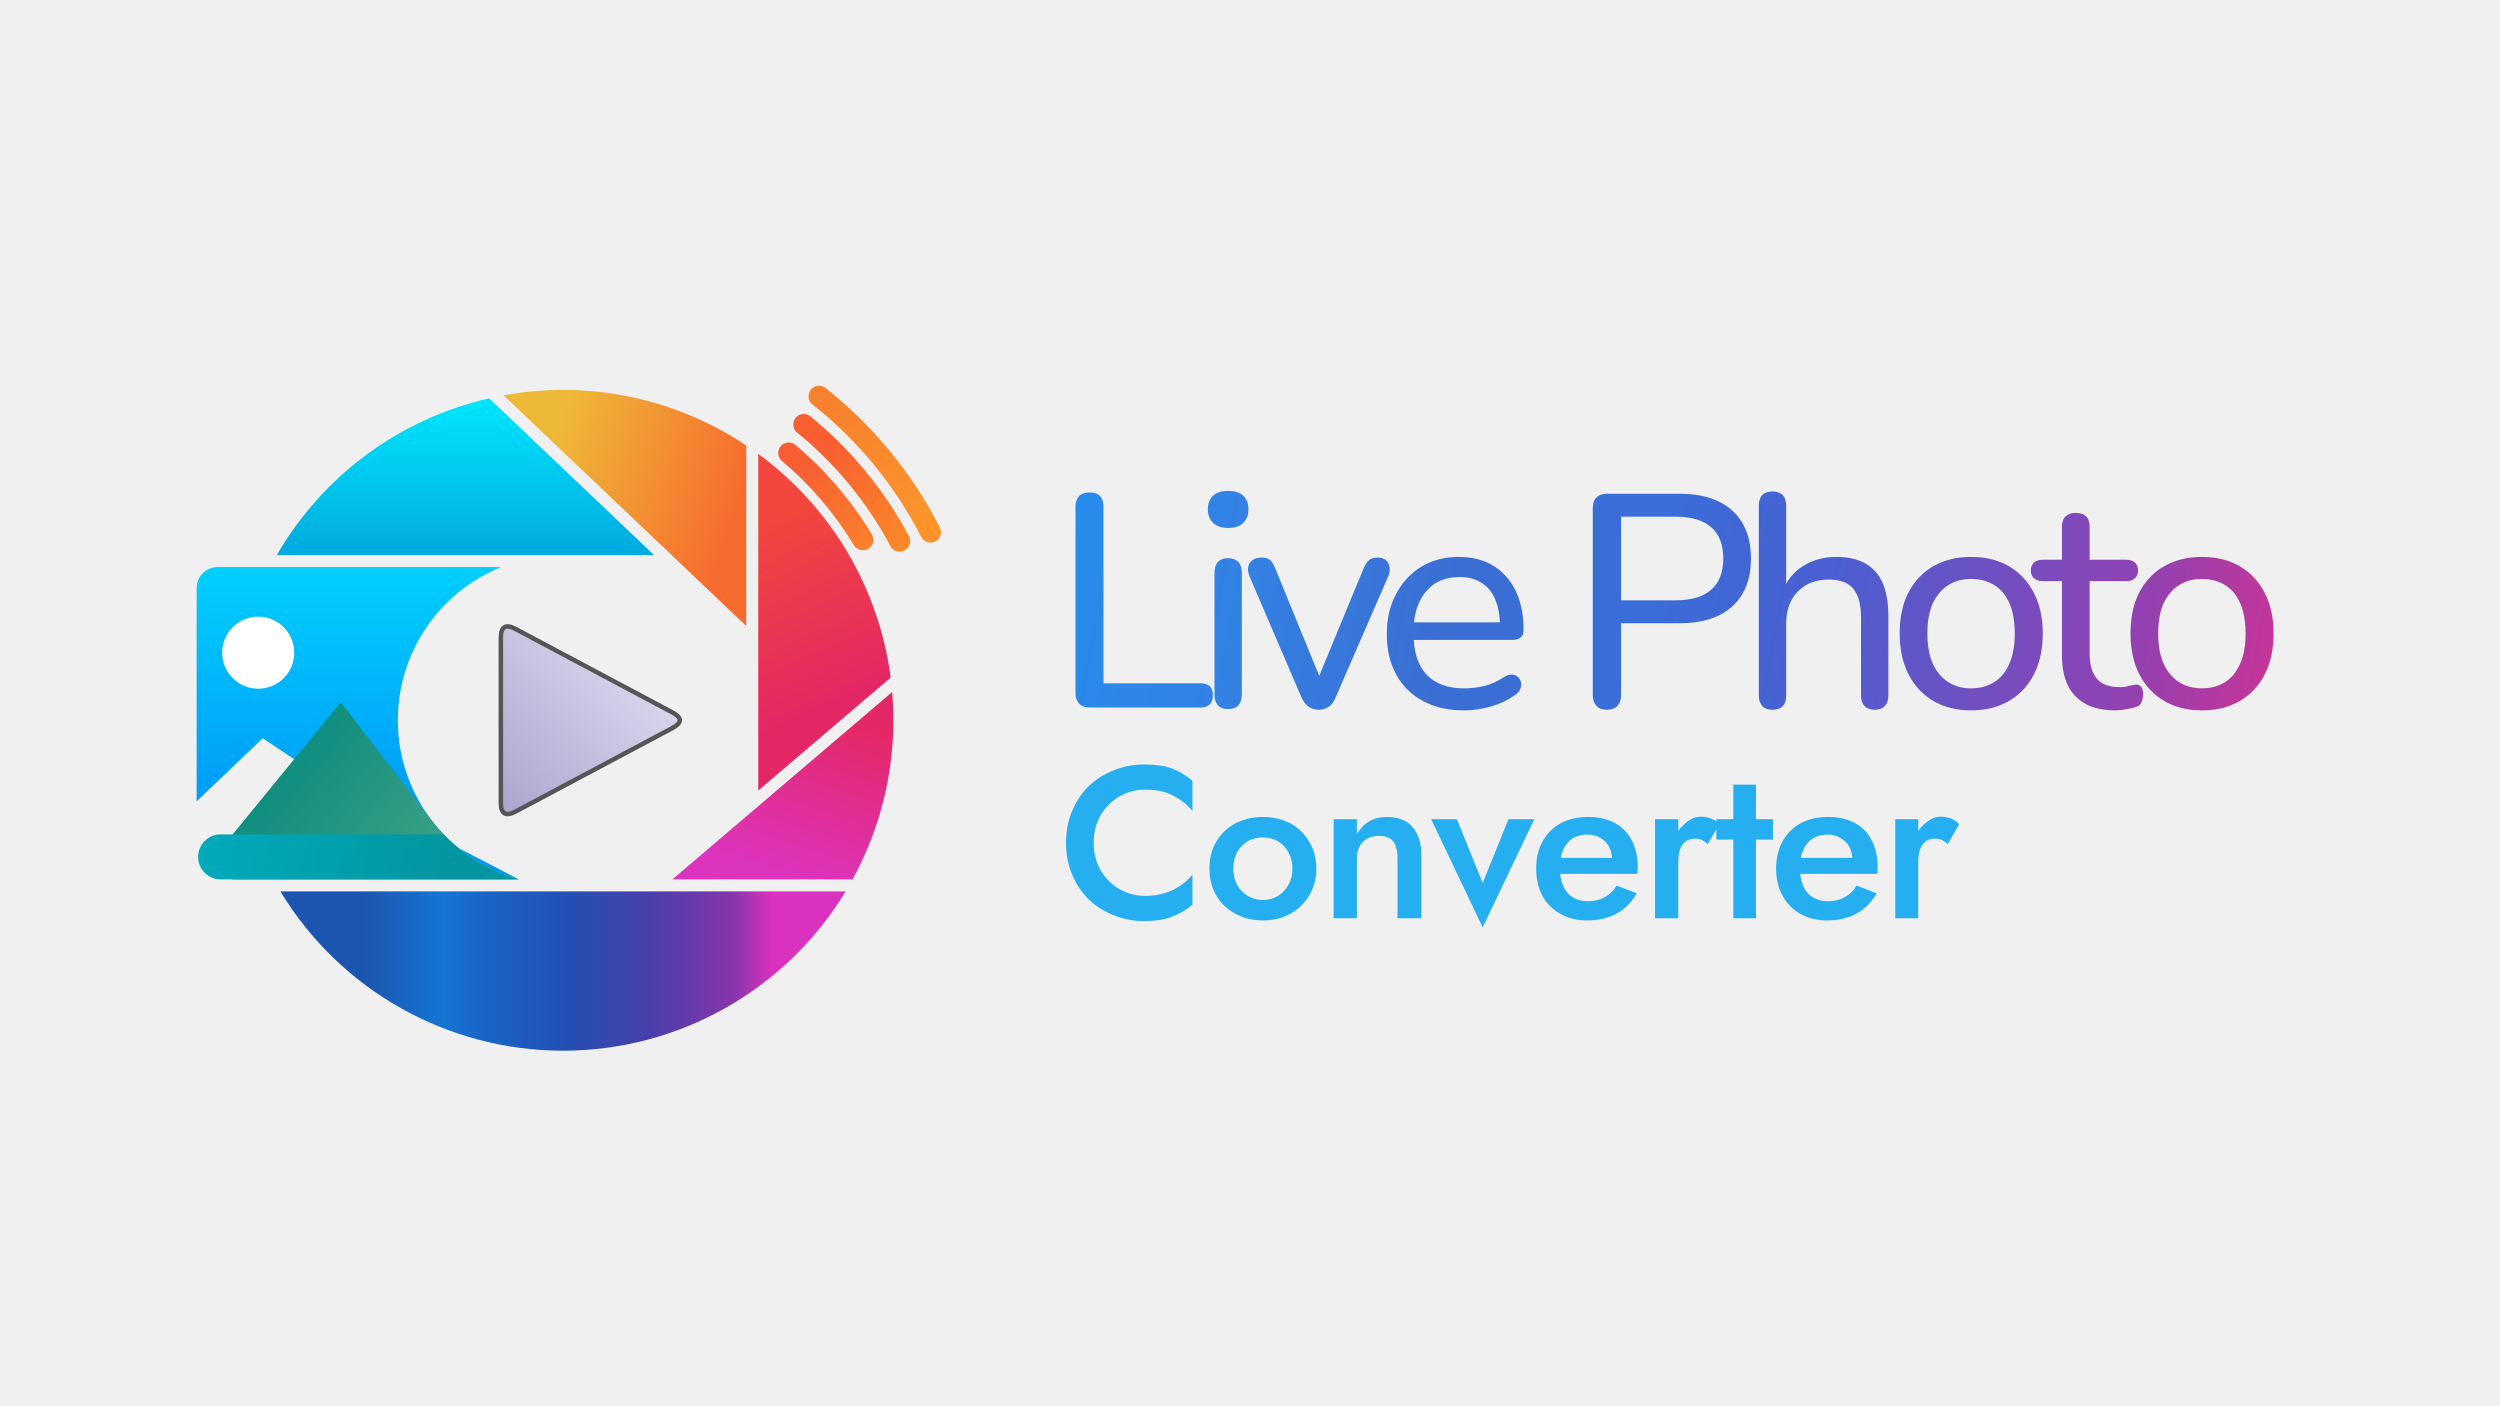
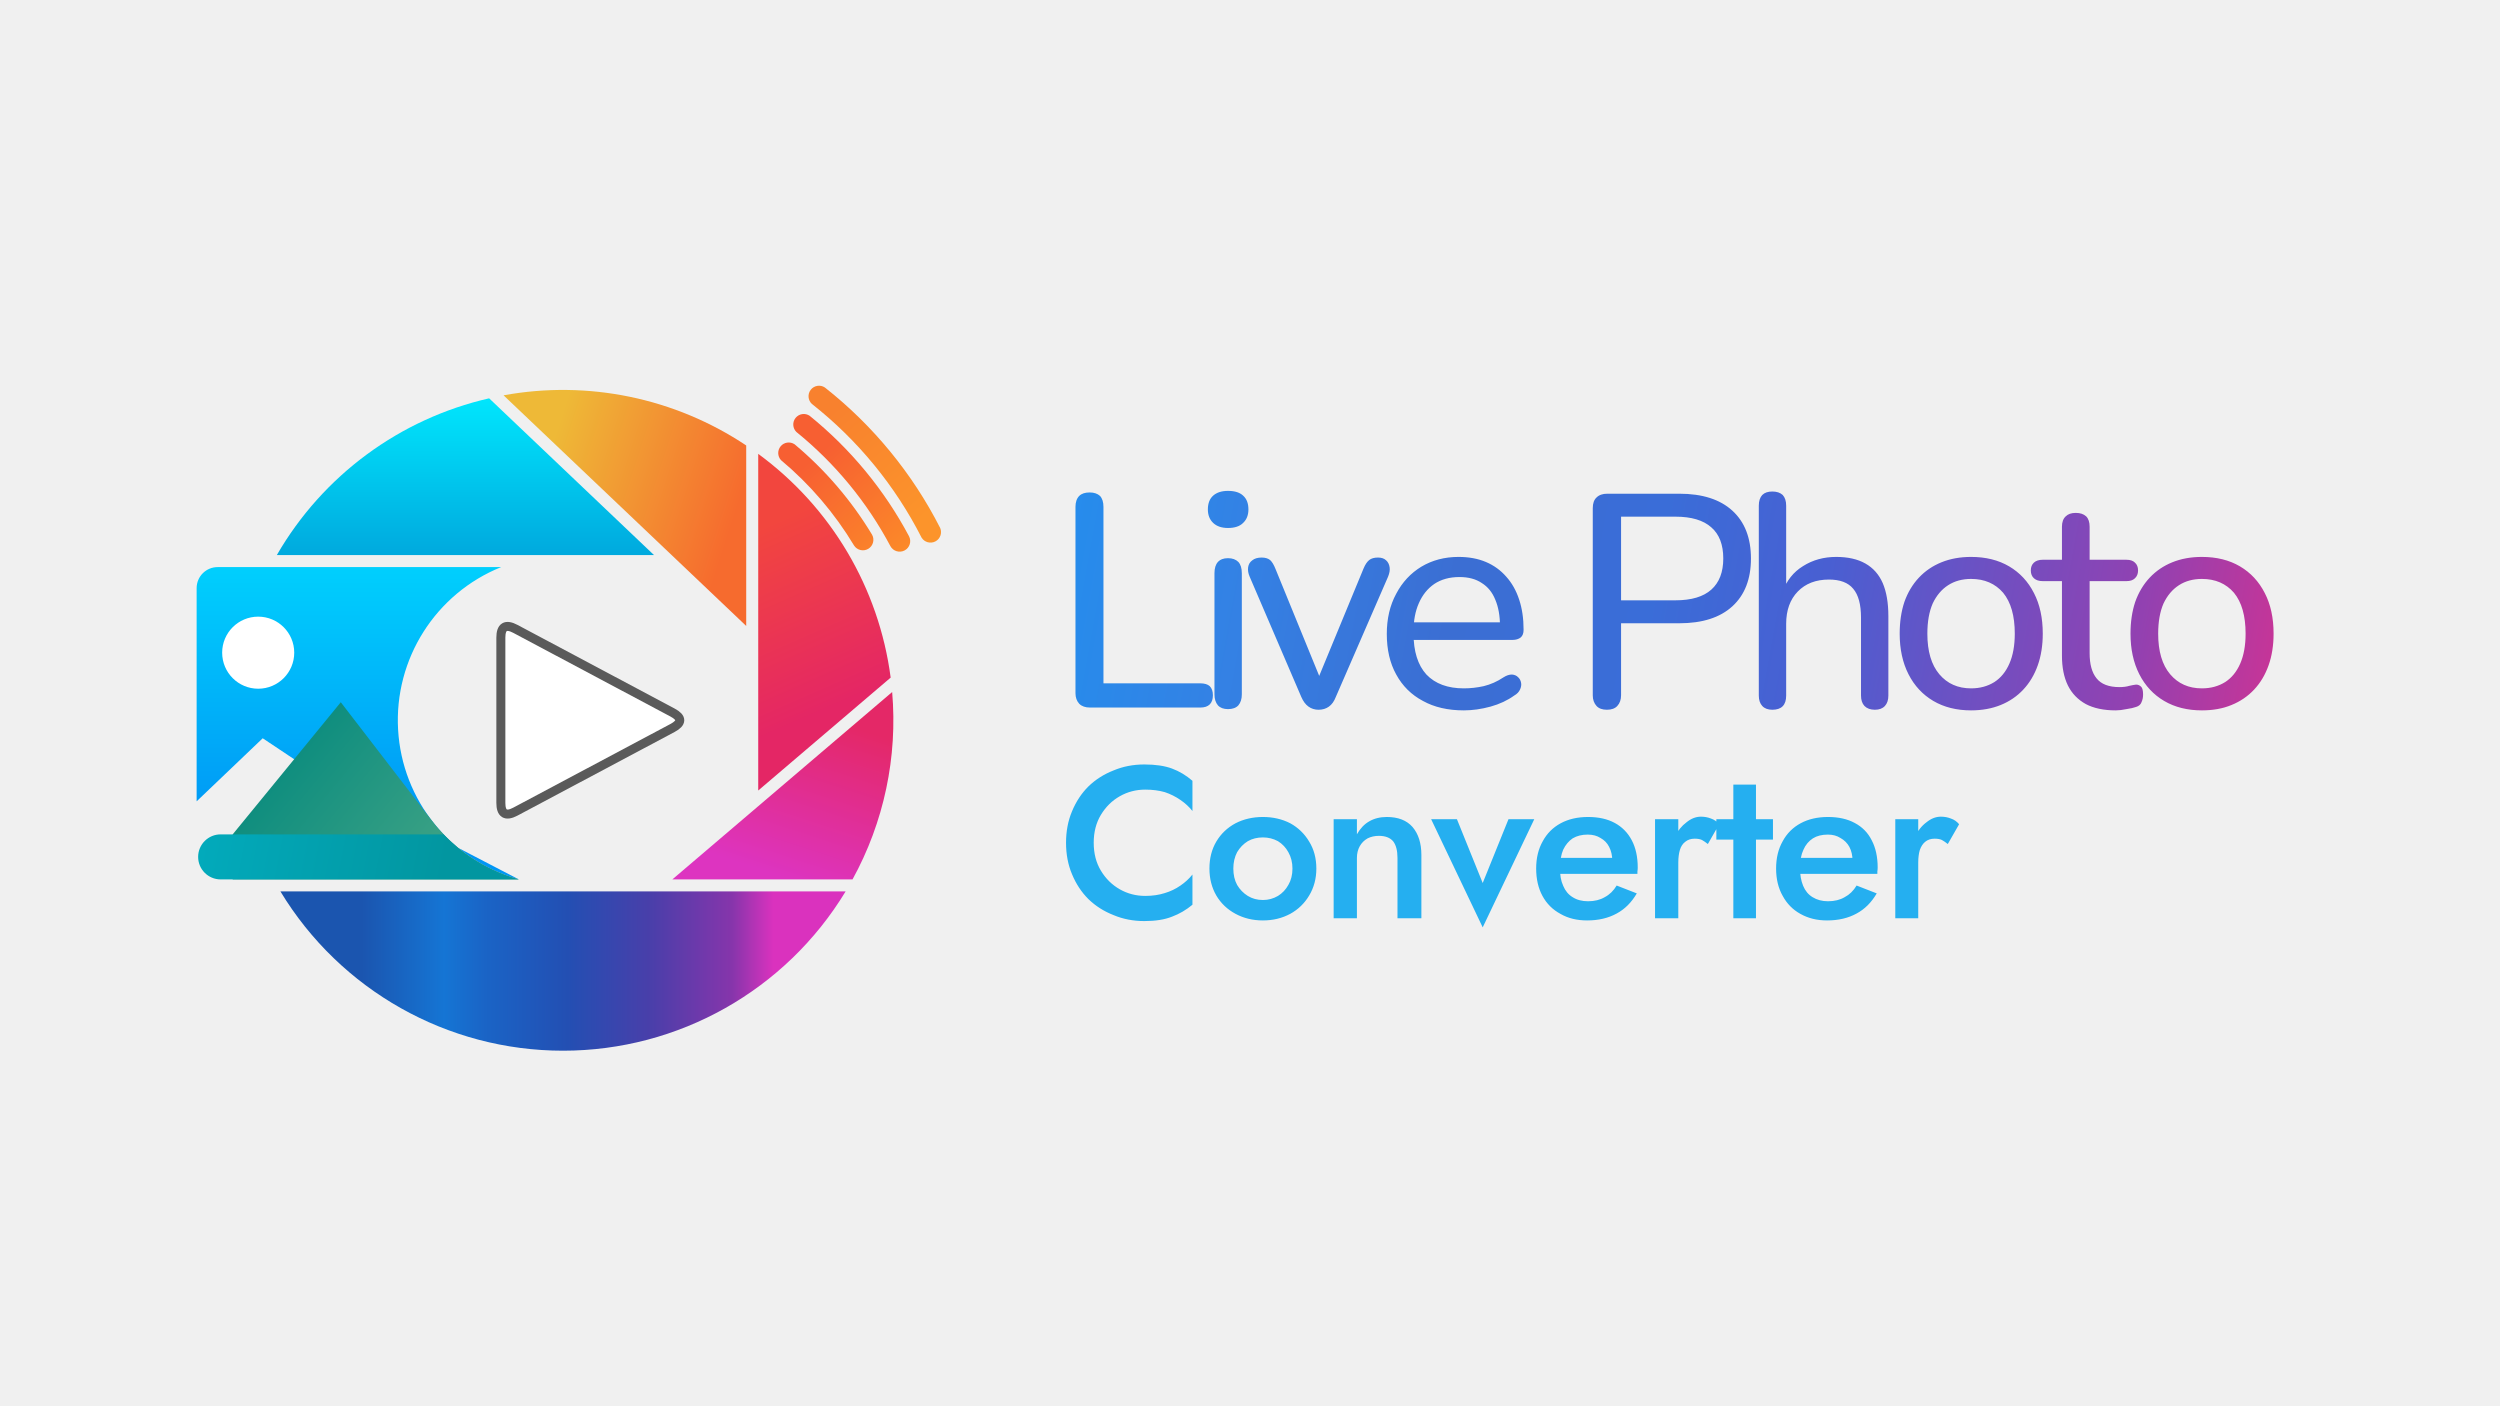
<svg xmlns="http://www.w3.org/2000/svg" viewBox="0 0 795 447">
  <defs>
    <linearGradient id="gWord" gradientUnits="userSpaceOnUse" x1="342.0" y1="156.0" x2="723.0" y2="225.0">
      <stop offset="0.0" stop-color="#268cec" />
      <stop offset="0.15" stop-color="#3481e4" />
      <stop offset="0.32" stop-color="#3b6ed3" />
      <stop offset="0.48" stop-color="#3a6dd8" />
      <stop offset="0.62" stop-color="#495fd2" />
      <stop offset="0.75" stop-color="#6e50c2" />
      <stop offset="0.88" stop-color="#9241b1" />
      <stop offset="1.0" stop-color="#c93496" />
    </linearGradient>
    <linearGradient id="gCyan" gradientUnits="userSpaceOnUse" x1="128" y1="73.0" x2="128" y2="20.8">
      <stop offset="0" stop-color="#00a9de" />
      <stop offset="1" stop-color="#00e6fd" />
    </linearGradient>
    <linearGradient id="gOrange" gradientUnits="userSpaceOnUse" x1="123" y1="40.5" x2="185" y2="60.5">
      <stop offset="0" stop-color="#eeb937" />
      <stop offset="1" stop-color="#f66b2e" />
    </linearGradient>
    <linearGradient id="gRed" gradientUnits="userSpaceOnUse" x1="190" y1="65.5" x2="216" y2="124.5">
      <stop offset="0" stop-color="#f2463e" />
      <stop offset="1" stop-color="#e42665" />
    </linearGradient>
    <linearGradient id="gMagenta" gradientUnits="userSpaceOnUse" x1="216" y1="127.5" x2="199" y2="179.5">
      <stop offset="0" stop-color="#e42867" />
      <stop offset="1" stop-color="#dd34c0" />
    </linearGradient>
    <linearGradient id="gBlue" gradientUnits="userSpaceOnUse" x1="198" y1="187.5" x2="61" y2="187.5">
      <stop offset="0" stop-color="#da32be" />
      <stop offset="0.1" stop-color="#8635ab" />
      <stop offset="0.3" stop-color="#493faa" />
      <stop offset="0.5" stop-color="#234fb3" />
      <stop offset="0.7" stop-color="#1a64c6" />
      <stop offset="0.8" stop-color="#1575d4" />
      <stop offset="1" stop-color="#1b55af" />
    </linearGradient>
    <linearGradient id="gSwoosh" gradientUnits="userSpaceOnUse" x1="198" y1="52.5" x2="235" y2="94.5">
      <stop offset="0" stop-color="#f75f32" />
      <stop offset="1" stop-color="#fd9626" />
    </linearGradient>
    <linearGradient id="gSliver" gradientUnits="userSpaceOnUse" x1="211" y1="30.5" x2="241" y2="66.5">
      <stop offset="0" stop-color="#f8812e" />
      <stop offset="1" stop-color="#fc942b" />
    </linearGradient>
    <linearGradient id="gSky" gradientUnits="userSpaceOnUse" x1="49" y1="77" x2="49" y2="164">
      <stop offset="0" stop-color="#00cffd" />
      <stop offset="1" stop-color="#0096f5" />
    </linearGradient>
    <linearGradient id="gBand" gradientUnits="userSpaceOnUse" x1="0" y1="164" x2="88" y2="181">
      <stop offset="0" stop-color="#02acbe" />
      <stop offset="1" stop-color="#0296a0" />
    </linearGradient>
    <linearGradient id="gMtn" gradientUnits="userSpaceOnUse" x1="28" y1="122" x2="84" y2="168">
      <stop offset="0" stop-color="#00877d" />
      <stop offset="1" stop-color="#38a084" />
    </linearGradient>
-     <linearGradient id="gTri" gradientUnits="userSpaceOnUse" x1="166.3" y1="111" x2="111.3" y2="161">
-       <stop offset="0" stop-color="#e0dcf0" />
-       <stop offset="1" stop-color="#aca6cf" />
-     </linearGradient>
  </defs>
  <g transform="translate(56.8,106.8) scale(0.955)">
    <path fill="url(#gCyan)" d="M32.7,73.0 A110.0,110.0 0 0 1 103.4,20.8 L158.3,73.0 Z" />
    <path fill="url(#gOrange)" d="M108.2,19.8 A110.0,110.0 0 0 1 189.0,36.5 L189.0,96.6 Z" />
    <path fill="url(#gRed)" d="M193.0,39.3 A110.0,110.0 0 0 1 237.1,113.8 L193.0,151.4 Z" />
    <path fill="url(#gMagenta)" d="M237.6,118.6 A110.0,110.0 0 0 1 224.4,181.0 L164.4,181.0 Z" />
    <path fill="url(#gBlue)" d="M33.9,185.0 A110.0,110.0 0 0 0 222.1,185.0 Z" />
    <path fill="url(#gSwoosh)" d="M205.1,36.1 A120.0,120.0 0 0 1 230.9,66.2 A3.5,3.5 0 0 1 224.9,69.8 A113.0,113.0 0 0 0 200.6,41.4 A3.5,3.5 0 0 1 205.1,36.1 Z" />
    <path fill="url(#gSwoosh)" d="M210.1,26.6 A130.5,130.5 0 0 1 243.2,66.7 A3.5,3.5 0 0 1 237.0,70.0 A123.5,123.5 0 0 0 205.7,32.0 A3.5,3.5 0 0 1 210.1,26.6 Z" />
    <path fill="url(#gSliver)" d="M215.2,17.2 A141.0,141.0 0 0 1 253.6,64.0 A3.5,3.5 0 0 1 247.4,67.2 A134.0,134.0 0 0 0 210.9,22.7 A3.5,3.5 0 0 1 215.2,17.2 Z" />
    <path fill="url(#gSky)" d="M13,77 L107.4,77 A55,55 0 0 0 113.3,181 L46,146 L28,134 L6,155 L6,84 A7,7 0 0 1 13,77 Z" />
    <path fill="url(#gMtn)" d="M18,166 L54,122 L84.4,161.5 A55,55 0 0 0 113.3,181 L18,181 Z" />
    <path fill="url(#gBand)" d="M14,166 L88.2,166 A55,55 0 0 0 113.3,181 L14,181 A7.5,7.5 0 0 1 14,166 Z" />
    <path fill="#ffffff" d="M26.5,93.5 A12,12 0 1 1 26.5,117.5 A12,12 0 1 1 26.5,93.5 Z" />
-     <path fill="url(#gTri)" stroke="#555555" stroke-width="1.5" d="M112.15,97.58 L164.45,125.42 Q169.3,128 164.45,130.58 L112.15,158.42 Q107.3,161 107.3,155.5 L107.3,100.5 Q107.3,95 112.15,97.58 Z" />
+     <path fill="#ffffff" stroke="#5a5a5a" stroke-width="3" d="M112.15,97.58 L164.45,125.42 Q169.3,128 164.45,130.58 L112.15,158.42 Q107.3,161 107.3,155.5 L107.3,100.5 Q107.3,95 112.15,97.58 Z" />
  </g>
  <path fill="url(#gWord)" d="M346.6,225.0Q344.4,225.0,343.2,223.8Q342.0,222.5,342.0,220.4L342.0,161.2Q342.0,158.9,343.2,157.7Q344.3,156.6,346.5,156.6Q348.6,156.6,349.8,157.7Q350.9,158.9,350.9,161.2L350.9,217.3L381.7,217.3Q383.7,217.3,384.7,218.2Q385.7,219.2,385.7,221.1Q385.7,223.0,384.7,224.0Q383.7,225.0,381.7,225.0Z M390.5,225.5Q388.4,225.5,387.3,224.3Q386.2,223.0,386.2,220.8L386.2,182.3Q386.2,179.9,387.3,178.7Q388.4,177.5,390.5,177.5Q392.6,177.5,393.8,178.7Q394.9,179.9,394.9,182.3L394.9,220.8Q394.9,223.0,393.8,224.3Q392.7,225.5,390.5,225.5ZM390.5,167.9Q387.5,167.9,385.8,166.3Q384.1,164.7,384.1,162.0Q384.1,159.1,385.8,157.6Q387.5,156.1,390.5,156.1Q393.7,156.1,395.3,157.6Q397.0,159.1,397.0,162.0Q397.0,164.7,395.3,166.3Q393.7,167.9,390.5,167.9Z M419.3,225.7Q417.5,225.7,416.1,224.7Q414.7,223.7,413.8,221.6L397.4,183.4Q396.7,181.8,396.9,180.4Q397.1,179.0,398.2,178.2Q399.3,177.3,401.2,177.3Q402.9,177.3,403.9,178.1Q404.8,178.9,405.6,180.9L420.8,218.1L418.2,218.1L433.6,180.8Q434.4,178.9,435.4,178.1Q436.4,177.3,438.2,177.3Q439.9,177.3,440.8,178.2Q441.7,179.0,441.9,180.4Q442.1,181.7,441.4,183.4L424.8,221.6Q424.0,223.7,422.6,224.7Q421.2,225.7,419.3,225.7Z M465.5,225.9Q457.9,225.9,452.5,222.9Q447.0,220.0,444.0,214.5Q441.0,209.1,441.0,201.6Q441.0,194.3,444.0,188.8Q446.9,183.3,452.0,180.2Q457.2,177.1,463.8,177.1Q468.7,177.1,472.5,178.7Q476.3,180.3,479.0,183.4Q481.7,186.4,483.1,190.7Q484.5,194.9,484.5,200.3Q484.5,201.9,483.6,202.7Q482.6,203.5,480.9,203.5L447.9,203.5L447.9,197.9L478.6,197.9L477.0,199.2Q477.0,194.2,475.5,190.7Q474.1,187.2,471.2,185.4Q468.4,183.5,464.1,183.5Q459.4,183.5,456.1,185.7Q452.9,187.9,451.2,191.8Q449.5,195.6,449.5,200.8L449.5,201.4Q449.5,210.0,453.6,214.5Q457.8,218.9,465.5,218.9Q468.6,218.9,471.8,218.2Q475.1,217.4,478.1,215.4Q479.5,214.5,480.8,214.5Q482.0,214.6,482.7,215.3Q483.5,216.0,483.7,217.1Q483.9,218.1,483.4,219.2Q482.9,220.4,481.5,221.2Q478.3,223.5,474.0,224.7Q469.6,225.9,465.5,225.9Z  M511.0,225.7Q508.8,225.7,507.7,224.5Q506.5,223.2,506.5,221.1L506.5,161.6Q506.5,159.3,507.7,158.2Q508.9,157.0,511.1,157.0L534.0,157.0Q545.0,157.0,550.9,162.4Q556.8,167.8,556.8,177.6Q556.8,187.4,550.9,192.8Q545.0,198.2,534.0,198.2L515.5,198.2L515.5,221.1Q515.5,223.2,514.3,224.5Q513.2,225.7,511.0,225.7ZM515.5,190.9L532.8,190.9Q540.4,190.9,544.2,187.5Q548.0,184.1,548.0,177.6Q548.0,171.0,544.2,167.7Q540.4,164.3,532.8,164.3L515.5,164.3Z M563.6,225.7Q561.5,225.7,560.4,224.5Q559.3,223.3,559.3,221.2L559.3,160.8Q559.3,158.6,560.4,157.4Q561.5,156.3,563.6,156.3Q565.7,156.3,566.9,157.4Q568.0,158.6,568.0,160.8L568.0,188.3L566.8,188.3Q568.8,182.8,573.4,180.0Q578.0,177.1,583.9,177.1Q589.5,177.1,593.2,179.2Q596.9,181.3,598.7,185.4Q600.5,189.6,600.5,195.9L600.5,221.2Q600.5,223.3,599.4,224.5Q598.3,225.7,596.2,225.7Q594.1,225.7,592.9,224.5Q591.8,223.3,591.8,221.2L591.8,196.4Q591.8,190.1,589.3,187.2Q586.9,184.3,581.6,184.3Q575.4,184.3,571.7,188.1Q568.0,191.9,568.0,198.4L568.0,221.2Q568.0,225.7,563.6,225.7Z M626.8,225.9Q619.9,225.9,614.8,222.9Q609.7,219.9,606.9,214.4Q604.1,208.9,604.1,201.5Q604.1,195.9,605.6,191.4Q607.2,186.9,610.2,183.7Q613.2,180.5,617.4,178.8Q621.6,177.1,626.8,177.1Q633.8,177.1,638.9,180.1Q644.0,183.1,646.8,188.6Q649.6,194.0,649.6,201.5Q649.6,207.1,648.0,211.6Q646.4,216.1,643.4,219.3Q640.4,222.5,636.2,224.2Q632.0,225.9,626.8,225.9ZM626.8,218.9Q631.0,218.9,634.2,216.9Q637.3,214.9,639.0,211.0Q640.7,207.1,640.7,201.5Q640.7,193.0,637.0,188.5Q633.2,184.1,626.8,184.1Q622.6,184.1,619.5,186.1Q616.4,188.1,614.6,191.9Q612.9,195.8,612.9,201.5Q612.9,209.9,616.7,214.4Q620.5,218.9,626.8,218.9Z M672.8,225.9Q667.1,225.9,663.3,223.9Q659.5,221.8,657.6,218.0Q655.7,214.1,655.7,208.5L655.7,184.8L649.6,184.8Q647.8,184.8,646.8,183.9Q645.8,183.0,645.8,181.4Q645.8,179.8,646.8,178.9Q647.8,178.0,649.6,178.0L655.7,178.0L655.7,167.5Q655.7,165.3,656.9,164.2Q658.0,163.1,660.1,163.1Q662.2,163.1,663.4,164.2Q664.5,165.3,664.5,167.5L664.5,178.0L676.2,178.0Q678.0,178.0,678.9,178.9Q679.9,179.8,679.9,181.4Q679.9,183.0,678.9,183.9Q678.0,184.8,676.2,184.8L664.5,184.8L664.5,207.7Q664.5,213.0,666.7,215.7Q668.9,218.5,674.0,218.5Q675.8,218.5,677.1,218.1Q678.4,217.8,679.3,217.7Q680.2,217.7,680.9,218.4Q681.5,219.0,681.5,220.9Q681.5,222.2,681.0,223.3Q680.6,224.4,679.3,224.8Q678.2,225.2,676.2,225.5Q674.3,225.9,672.8,225.9Z M700.2,225.9Q693.3,225.9,688.2,222.9Q683.1,219.9,680.3,214.4Q677.5,208.9,677.5,201.5Q677.5,195.9,679.0,191.4Q680.6,186.9,683.6,183.7Q686.6,180.5,690.8,178.8Q695.0,177.1,700.2,177.1Q707.2,177.1,712.3,180.1Q717.4,183.1,720.2,188.6Q723.0,194.0,723.0,201.5Q723.0,207.1,721.4,211.6Q719.8,216.1,716.8,219.3Q713.8,222.5,709.6,224.2Q705.5,225.9,700.2,225.9ZM700.2,218.9Q704.4,218.9,707.6,216.9Q710.7,214.9,712.4,211.0Q714.1,207.1,714.1,201.5Q714.1,193.0,710.4,188.5Q706.6,184.1,700.2,184.1Q696.0,184.1,692.9,186.1Q689.8,188.1,688.0,191.9Q686.3,195.8,686.3,201.5Q686.3,209.9,690.1,214.4Q693.9,218.9,700.2,218.9Z" />
  <path fill="#25aff0" d="M347.8,268.0Q347.8,262.9,350.1,259.1Q352.4,255.3,356.1,253.2Q359.8,251.1,364.2,251.1Q367.6,251.1,370.4,251.9Q373.1,252.8,375.4,254.4Q377.6,255.9,379.2,257.9L379.2,248.3Q376.2,245.7,372.7,244.4Q369.2,243.1,363.9,243.1Q358.6,243.1,354.1,245.0Q349.5,246.8,346.1,250.1Q342.8,253.4,340.9,258.0Q339.0,262.5,339.0,268.0Q339.0,273.5,340.9,278.0Q342.8,282.6,346.1,285.9Q349.5,289.2,354.1,291.0Q358.6,292.9,363.9,292.9Q369.2,292.9,372.7,291.5Q376.2,290.2,379.2,287.7L379.2,278.1Q377.6,280.1,375.4,281.6Q373.1,283.2,370.4,284.0Q367.6,284.9,364.2,284.9Q359.8,284.9,356.1,282.8Q352.4,280.7,350.1,276.9Q347.8,273.1,347.8,268.0Z M384.6,276.2Q384.6,281.0,386.8,284.8Q389.0,288.5,392.9,290.6Q396.8,292.7,401.6,292.7Q406.4,292.7,410.3,290.6Q414.1,288.5,416.3,284.8Q418.6,281.0,418.6,276.2Q418.6,271.3,416.3,267.6Q414.1,263.9,410.3,261.8Q406.4,259.8,401.6,259.8Q396.8,259.8,392.9,261.8Q389.0,263.9,386.8,267.6Q384.6,271.3,384.6,276.2ZM392.2,276.2Q392.2,273.3,393.4,271.0Q394.7,268.8,396.8,267.5Q398.9,266.3,401.6,266.3Q404.2,266.3,406.4,267.5Q408.5,268.8,409.7,271.0Q411.0,273.3,411.0,276.2Q411.0,279.2,409.7,281.4Q408.5,283.6,406.4,284.9Q404.2,286.2,401.6,286.2Q398.9,286.2,396.8,284.9Q394.7,283.6,393.4,281.4Q392.2,279.2,392.2,276.2Z M444.4,272.8L444.4,292.0L452.0,292.0L452.0,271.9Q452.0,266.3,449.2,263.0Q446.4,259.8,441.0,259.8Q437.8,259.8,435.4,261.2Q433.1,262.5,431.5,265.3L431.5,260.5L424.1,260.5L424.1,292.0L431.5,292.0L431.5,272.8Q431.5,270.7,432.4,269.1Q433.3,267.5,434.9,266.6Q436.5,265.8,438.5,265.8Q441.5,265.8,443.0,267.5Q444.4,269.3,444.4,272.8Z M455.1,260.5L471.5,294.9L487.9,260.5L479.7,260.5L471.5,280.8L463.3,260.5Z M504.7,292.7Q510.1,292.7,514.1,290.5Q518.0,288.4,520.5,284.1L514.1,281.6Q512.6,284.1,510.3,285.3Q508.1,286.6,505.0,286.6Q502.1,286.6,500.1,285.3Q498.1,284.1,497.1,281.7Q496.0,279.3,496.1,276.0Q496.1,272.5,497.1,270.2Q498.2,267.9,500.1,266.6Q502.1,265.4,504.9,265.4Q507.3,265.4,509.0,266.5Q510.8,267.5,511.7,269.3Q512.7,271.2,512.7,273.7Q512.7,274.2,512.5,274.9Q512.3,275.6,512.0,276.0L514.3,272.8L493.0,272.8L493.0,277.9L520.7,277.9Q520.7,277.7,520.7,277.1Q520.8,276.5,520.8,275.9Q520.8,270.8,518.9,267.2Q517.0,263.6,513.5,261.7Q510.0,259.8,505.0,259.8Q500.0,259.8,496.3,261.8Q492.6,263.8,490.6,267.5Q488.5,271.2,488.5,276.2Q488.5,281.2,490.5,284.9Q492.5,288.6,496.2,290.6Q499.8,292.7,504.7,292.7Z M533.7,260.5L526.3,260.5L526.3,292.0L533.7,292.0ZM543.1,268.4L546.7,262.1Q545.6,260.8,544.1,260.3Q542.6,259.7,540.9,259.7Q538.5,259.7,536.3,261.5Q534.0,263.2,532.6,266.1Q531.2,269.0,531.2,272.8L533.7,274.3Q533.7,272.0,534.2,270.3Q534.7,268.6,535.9,267.7Q537.1,266.7,538.9,266.7Q540.3,266.7,541.2,267.1Q542.1,267.6,543.1,268.4Z M545.8,260.5L545.8,267.0L563.8,267.0L563.8,260.5ZM551.2,249.5L551.2,292.0L558.4,292.0L558.4,249.5Z M581.0,292.7Q586.4,292.7,590.4,290.5Q594.3,288.4,596.8,284.1L590.4,281.6Q588.9,284.1,586.6,285.3Q584.4,286.6,581.3,286.6Q578.5,286.6,576.4,285.3Q574.4,284.1,573.4,281.7Q572.4,279.3,572.4,276.0Q572.4,272.5,573.5,270.2Q574.5,267.9,576.5,266.6Q578.4,265.4,581.3,265.4Q583.6,265.4,585.3,266.5Q587.1,267.5,588.1,269.3Q589.1,271.2,589.1,273.7Q589.1,274.2,588.8,274.9Q588.6,275.6,588.3,276.0L590.6,272.8L569.3,272.8L569.3,277.9L597.0,277.9Q597.0,277.7,597.0,277.1Q597.1,276.5,597.1,275.9Q597.1,270.8,595.2,267.2Q593.4,263.6,589.8,261.7Q586.3,259.8,581.3,259.8Q576.3,259.8,572.6,261.8Q568.9,263.8,566.9,267.5Q564.8,271.2,564.8,276.2Q564.8,281.2,566.9,284.9Q568.9,288.6,572.5,290.6Q576.2,292.7,581.0,292.7Z M610.0,260.5L602.7,260.5L602.7,292.0L610.0,292.0ZM619.4,268.4L623.0,262.1Q621.9,260.8,620.4,260.3Q618.9,259.7,617.2,259.7Q614.8,259.7,612.6,261.5Q610.3,263.2,609.0,266.1Q607.6,269.0,607.6,272.8L610.0,274.3Q610.0,272.0,610.5,270.3Q611.1,268.6,612.2,267.7Q613.4,266.7,615.2,266.7Q616.6,266.7,617.5,267.1Q618.4,267.6,619.4,268.4Z" />
</svg>
